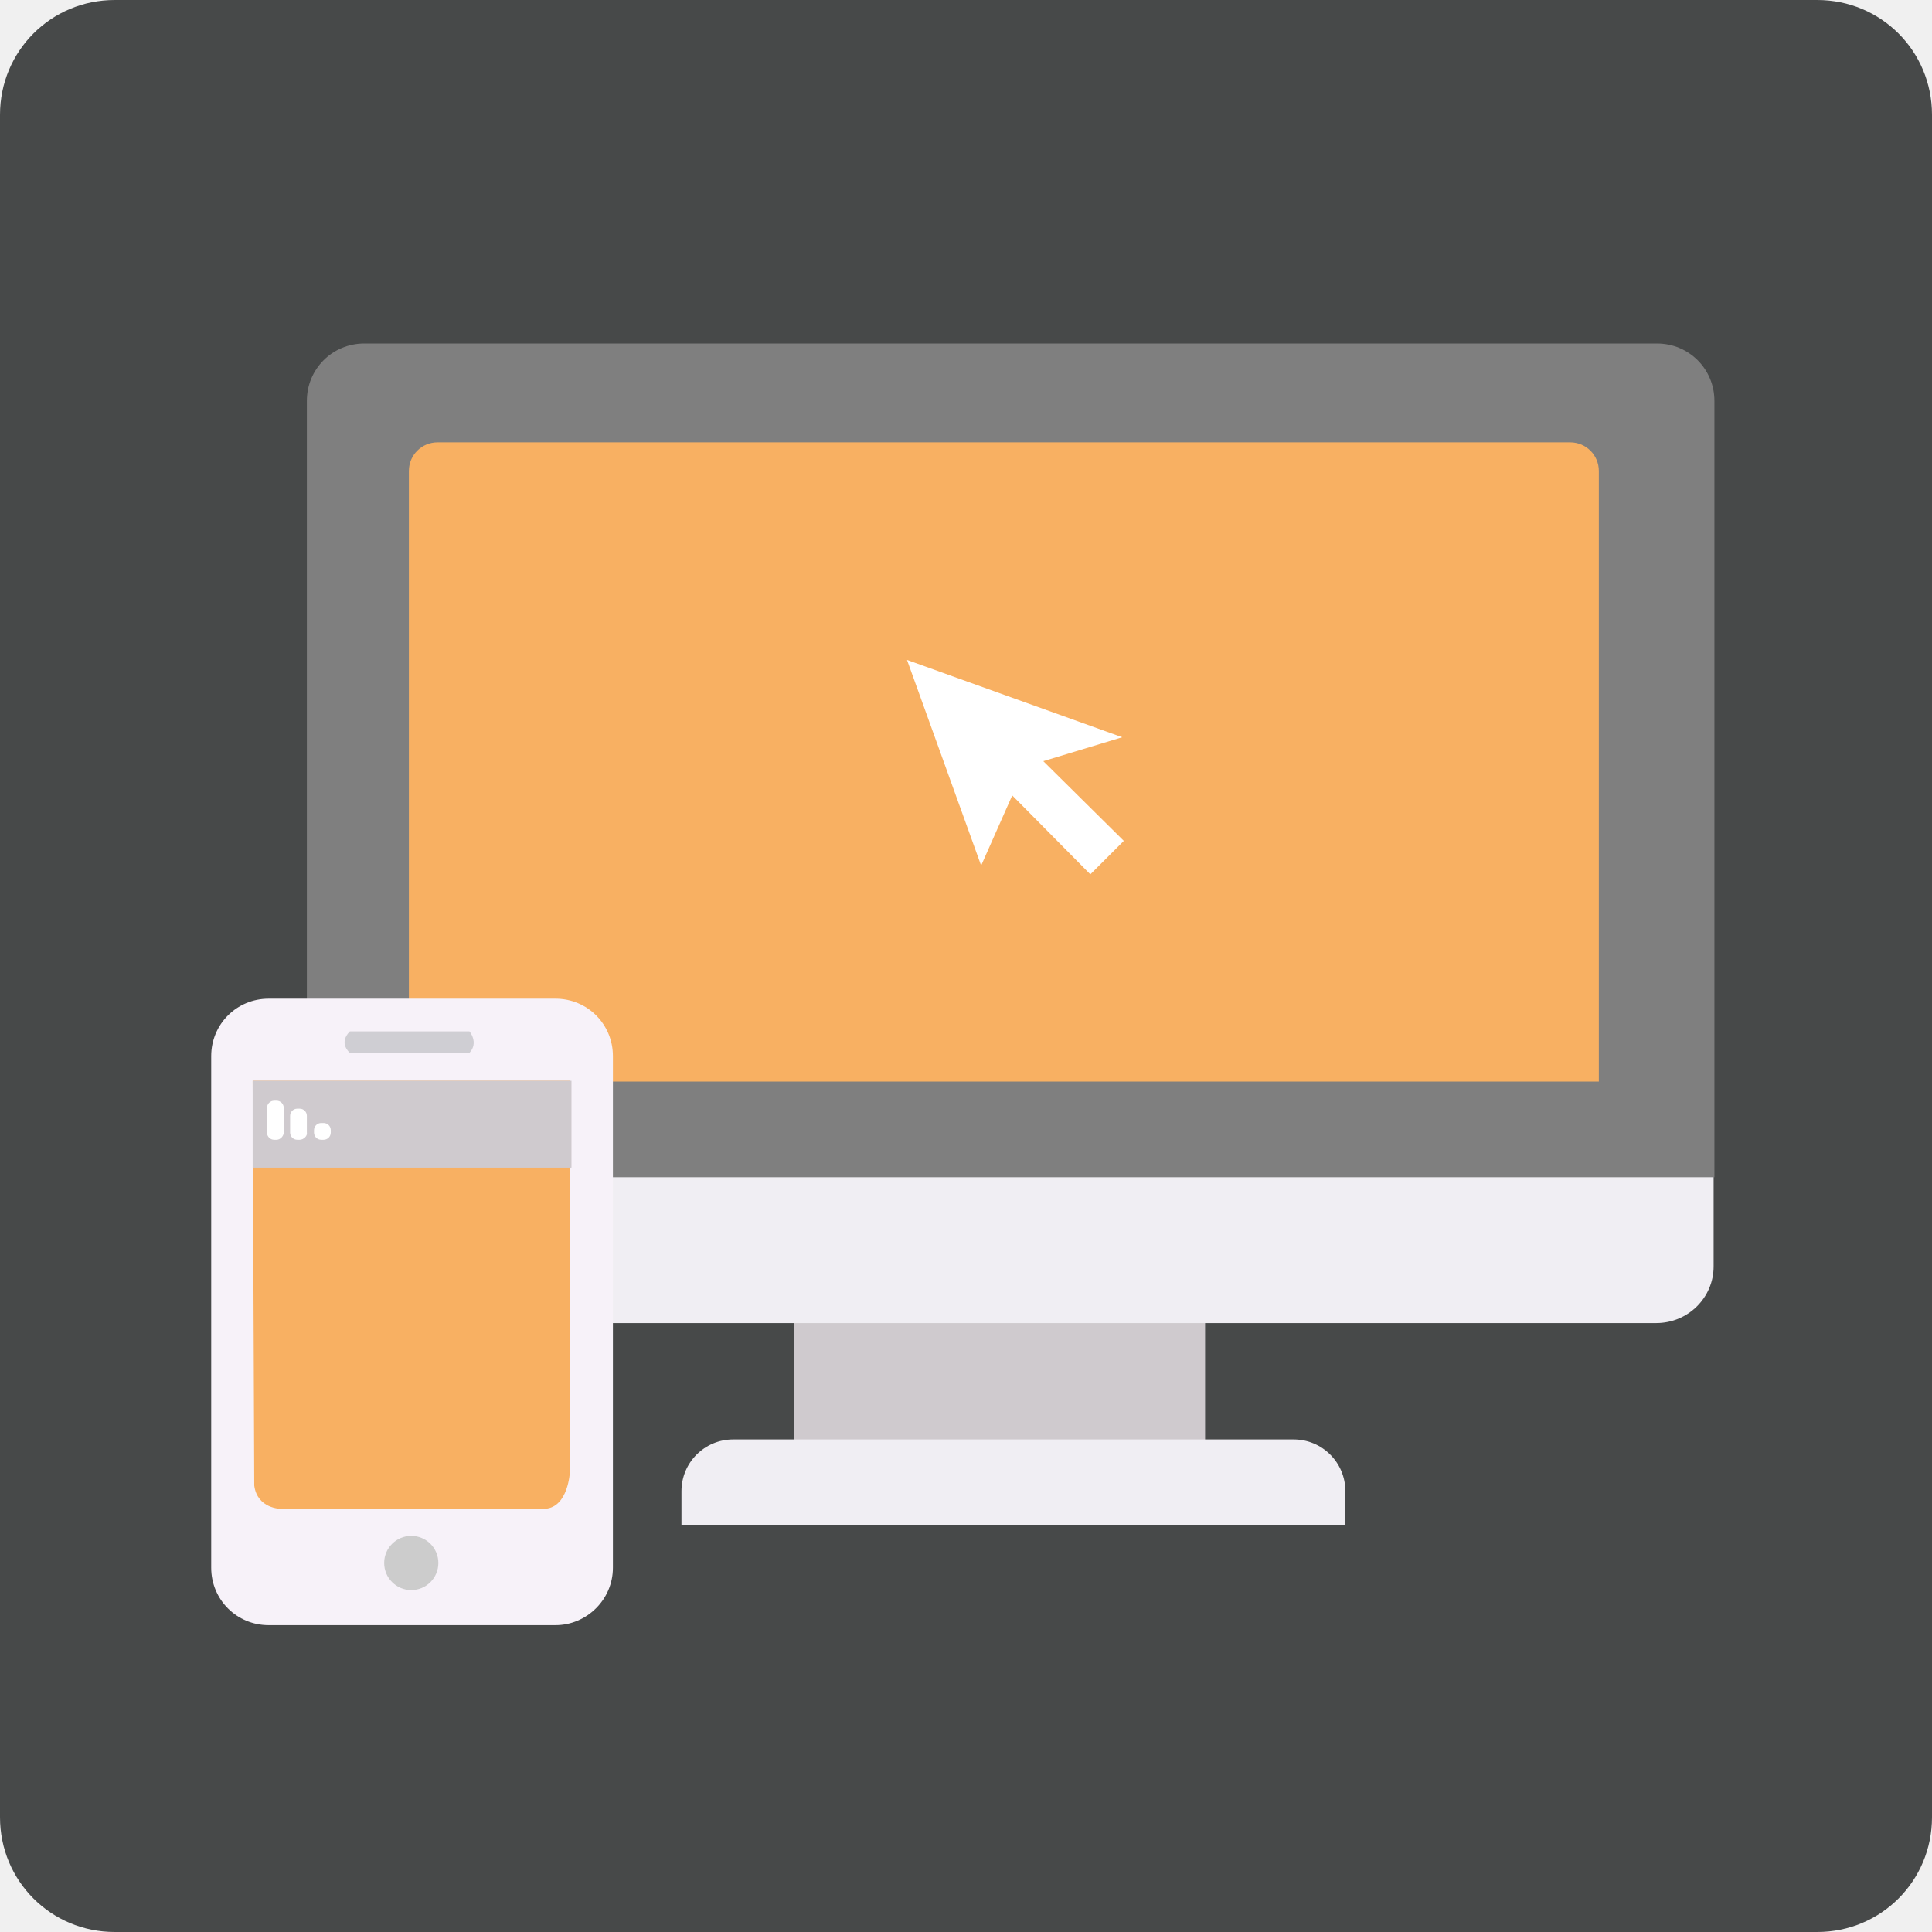
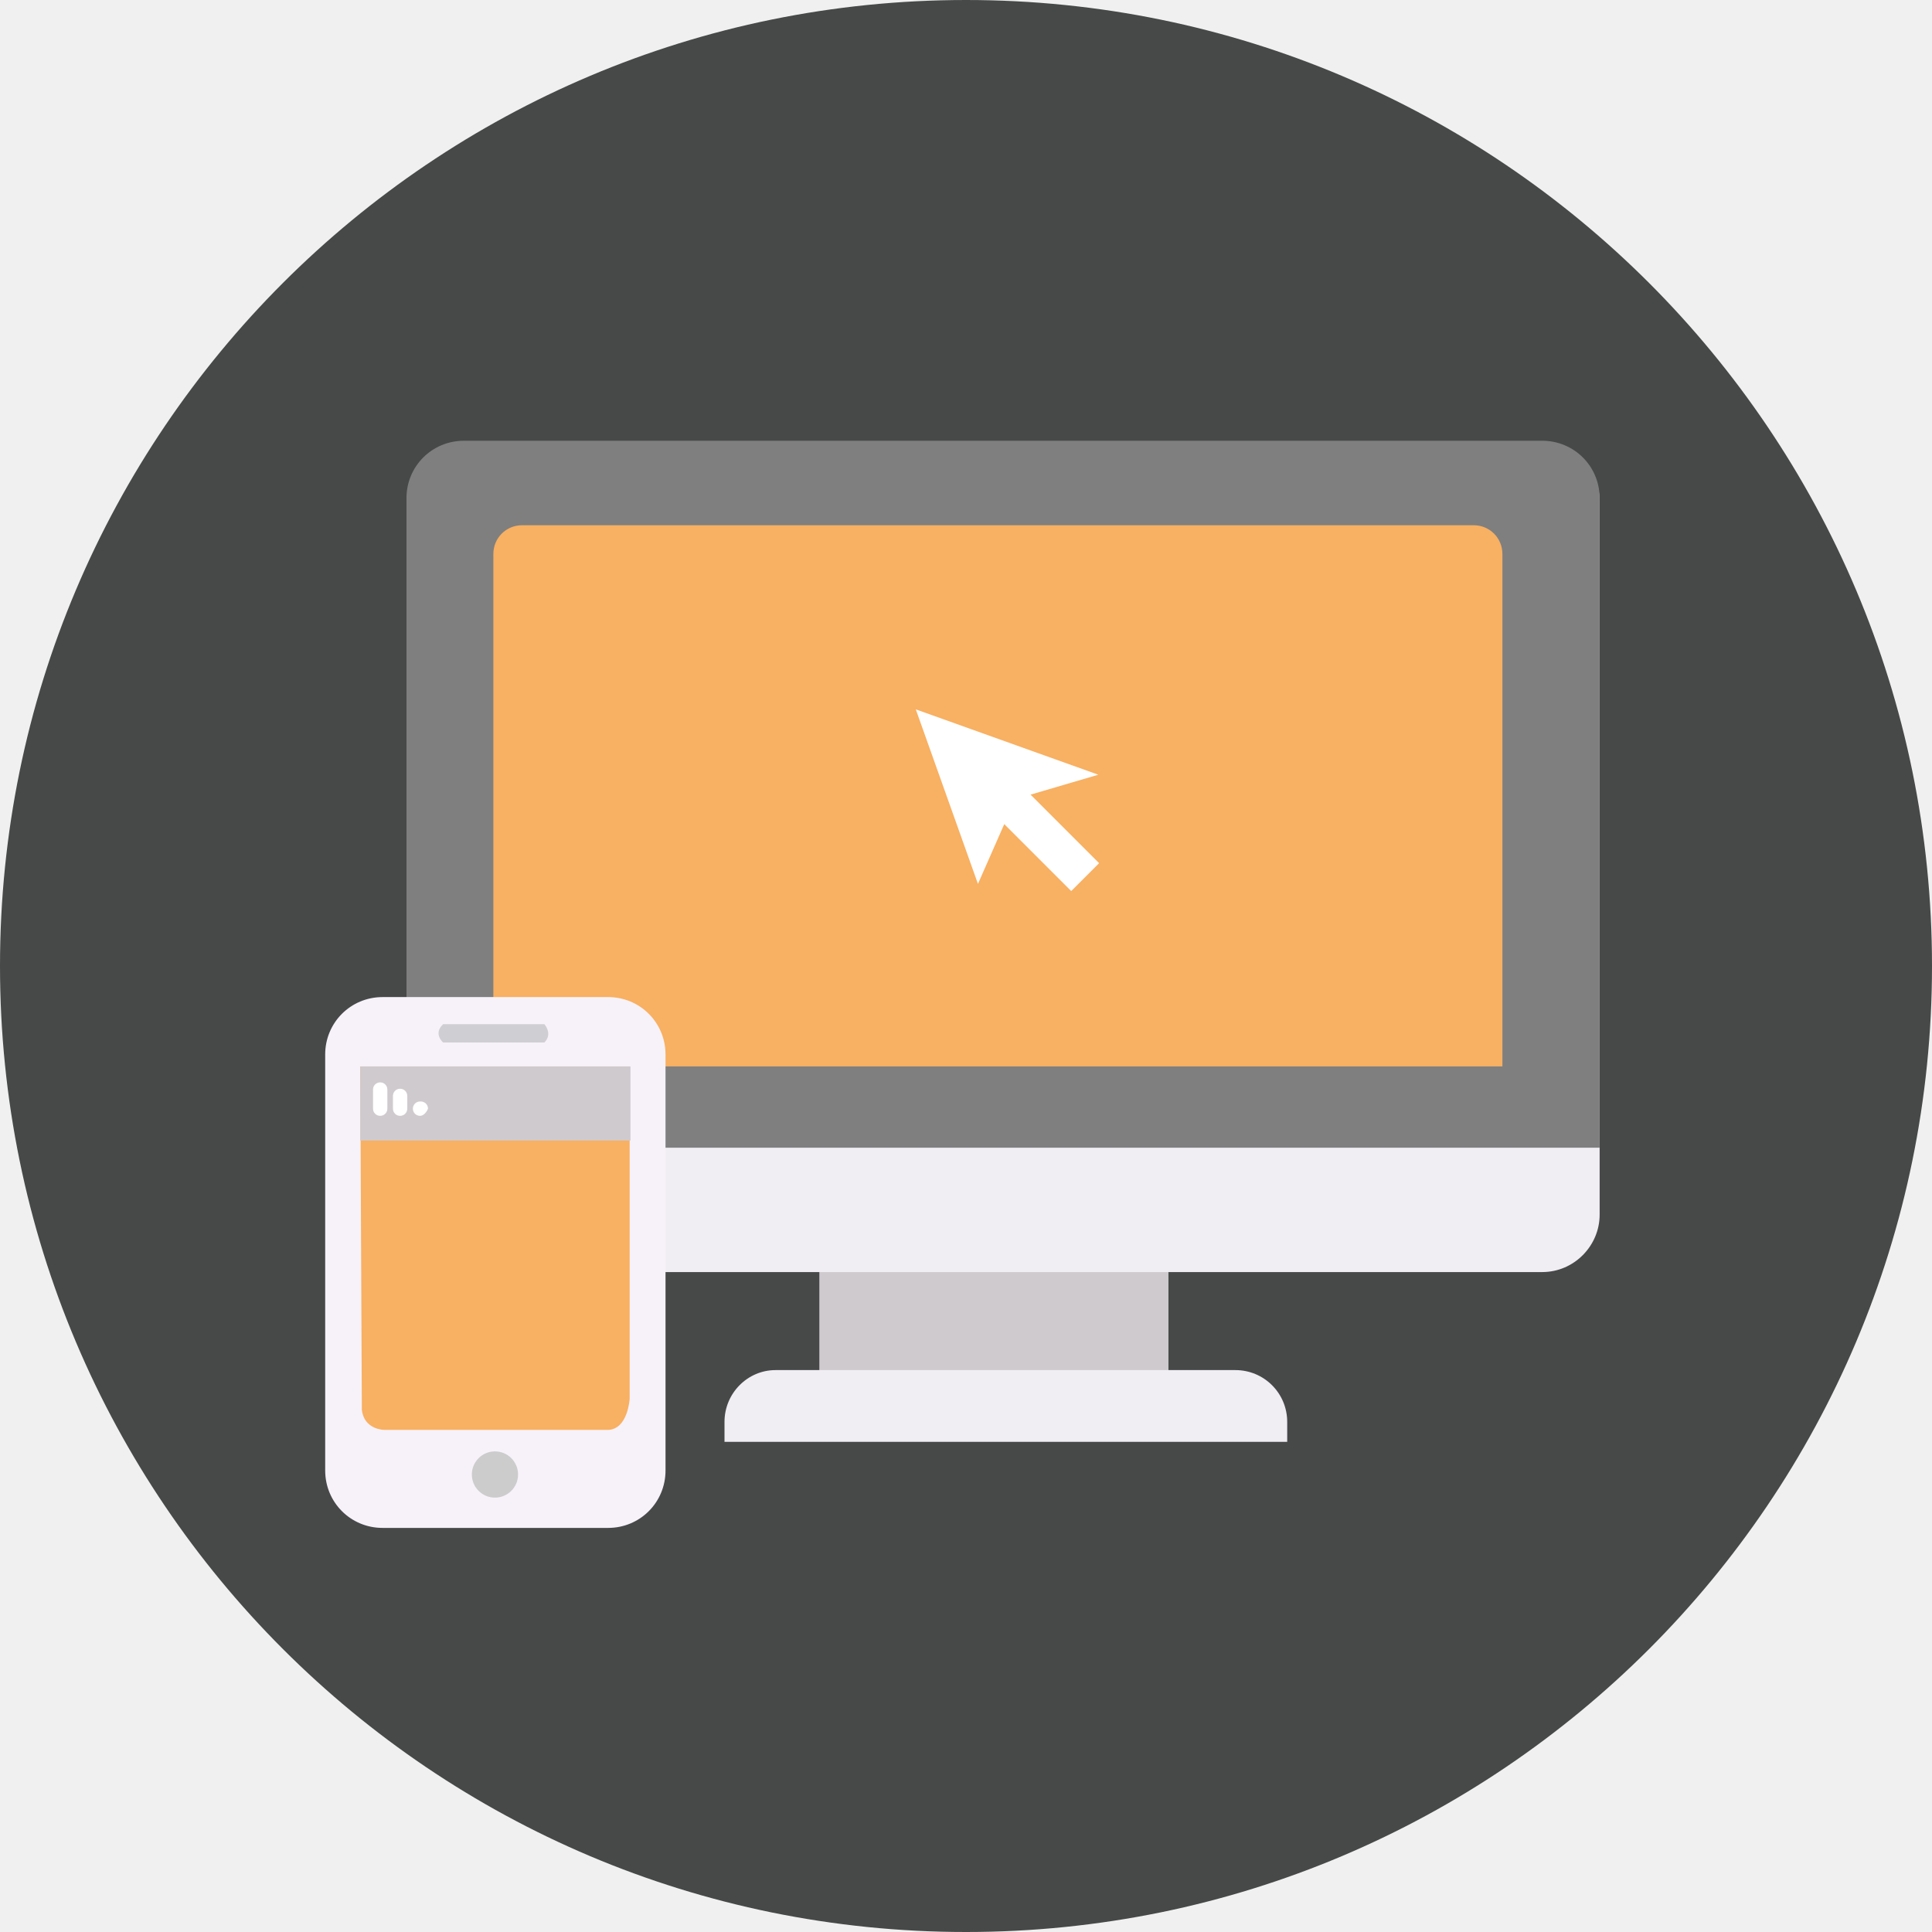
<svg xmlns="http://www.w3.org/2000/svg" version="1.1" id="Layer_1" x="0px" y="0px" viewBox="-22 23.6 242.4 242.4" style="enable-background:new -22 23.6 242.4 242.4;" xml:space="preserve">
  <style type="text/css">
	.st0{fill:#474949;}
	.st1{fill:#CFCACE;}
	.st2{fill:#F0EEF3;}
	.st3{fill:#7F7F7F;}
	.st4{fill:#F8B062;}
	.st5{fill:#FFFFFF;}
	.st6{fill:#F37F63;}
	.st7{fill:#95D5E4;}
	.st8{fill:#F7F2F9;}
	.st9{fill:#CFCED3;}
	.st10{fill:#CCCCCC;}
</style>
-   <path class="st0" d="M206,266H-7.6c-8,0-14.4-6.4-14.4-14.4V38c0-8,6.4-14.4,14.4-14.4H206c8,0,14.4,6.4,14.4,14.4v213.6  C220.4,259.6,214,266,206,266z" />
+   <circle class="st0" cx="99.2" cy="144.8" r="121.2" />
  <g>
-     <rect x="77.6" y="188.9" class="st1" width="51.6" height="16" />
-     <path class="st2" d="M185.8,189.6H24c-4,0-7.2-3.2-7.2-7.2V74.4c0-4,3.2-7.2,7.2-7.2h161.8c4,0,7.2,3.2,7.2,7.2v108.1   C193,186.4,189.8,189.6,185.8,189.6z" />
-     <path class="st3" d="M193.1,171.3H16.5V73.9c0-4,3.2-7.2,7.2-7.2h162.2c4,0,7.2,3.2,7.2,7.2V171.3z" />
-     <path class="st4" d="M178.6,159.3H29.3V82.7c0-2,1.6-3.6,3.6-3.6H175c2,0,3.6,1.6,3.6,3.6V159.3z" />
-     <polygon class="st5" points="91.8,106.4 101.1,132.2 105,123.4 114.8,133.3 119,129.1 108.9,119.1 118.8,116.1  " />
-     <path class="st2" d="M70,204.2h70.3c3.6,0,6.5,2.9,6.5,6.5v4.2H63.5v-4.2C63.5,207.1,66.4,204.2,70,204.2z" />
+     <rect x="80.8" y="182.5" class="st1" width="43.8" height="13.5" />
+     <path class="st2" d="M171.5,183.2h-135c-4,0-7.2-3.2-7.2-7.2V86.5c0-4,3.2-7.2,7.2-7.2h135c4,0,7.2,3.2,7.2,7.2V176   C178.7,179.9,175.5,183.2,171.5,183.2z" />
+     <path class="st3" d="M178.8,167.6H29V86.1c0-4,3.2-7.2,7.2-7.2h135.3c4,0,7.2,3.2,7.2,7.2V167.6z" />
+     <path class="st4" d="M166.4,157.4H39.9V93.1c0-2,1.6-3.6,3.6-3.6h119.4c2,0,3.6,1.6,3.6,3.6V157.4z" />
+     <polygon class="st5" points="92.9,112.6 100.7,134.5 104,127 112.4,135.4 115.9,131.9 107.3,123.3 115.8,120.8  " />
+     <path class="st2" d="M75.3,195.5H133c3.6,0,6.5,2.9,6.5,6.5v2.5H68.9V202C68.9,198.4,71.8,195.5,75.3,195.5z" />
  </g>
  <circle class="st6" cx="1909.6" cy="-120.8" r="47.2" />
  <circle class="st4" cx="2039.4" cy="-120.8" r="47.2" />
  <circle class="st7" cx="1910.9" cy="-0.1" r="47.2" />
  <g>
-     <path class="st8" d="M47.7,227.5h-36c-4,0-7.2-3.2-7.2-7.2v-64.2c0-4,3.2-7.2,7.2-7.2h36c4,0,7.2,3.2,7.2,7.2v64.2   C54.9,224.3,51.6,227.5,47.7,227.5z" />
-     <path class="st9" d="M21.9,153h15c0,0,1.2,1.4,0,2.7h-15C21.9,155.7,20.4,154.5,21.9,153z" />
-     <path class="st4" d="M9.7,159.2h39.8v49.1c0,0-0.2,4.4-3.1,4.6H13.2c0,0-2.9,0-3.3-2.9L9.7,159.2z" />
-     <circle class="st10" cx="29.6" cy="219.7" r="3.4" />
-     <rect x="9.7" y="159.2" class="st1" width="40" height="10.9" />
+     <path class="st8" d="M54.3,215.3H26c-4,0-7.2-3.2-7.2-7.2v-52.2c0-4,3.2-7.2,7.2-7.2h28.3c4,0,7.2,3.2,7.2,7.2v52.2   C61.5,212.1,58.3,215.3,54.3,215.3z" />
+     <path class="st9" d="M33.6,152.1h12.7c0,0,1.1,1.2,0,2.3H33.6C33.6,154.4,32.3,153.3,33.6,152.1z" />
+     <path class="st4" d="M23.2,157.4H57v41.7c0,0-0.2,3.7-2.6,3.9H26.2c0,0-2.5,0-2.8-2.5L23.2,157.4z" />
+     <circle class="st10" cx="40.1" cy="208.6" r="2.9" />
+     <rect x="23.2" y="157.4" class="st1" width="33.9" height="9.3" />
    <g>
-       <path class="st5" d="M12.7,166.6h-0.3c-0.5,0-0.9-0.4-0.9-0.9v-3.1c0-0.5,0.4-0.9,0.9-0.9h0.3c0.5,0,0.9,0.4,0.9,0.9v3.1    C13.6,166.1,13.2,166.6,12.7,166.6z" />
-       <path class="st5" d="M15.6,166.6h-0.3c-0.5,0-0.9-0.4-0.9-0.9v-2.1c0-0.5,0.4-0.9,0.9-0.9h0.3c0.5,0,0.9,0.4,0.9,0.9v2.1    C16.6,166.1,16.1,166.6,15.6,166.6z" />
-       <path class="st5" d="M18.6,166.6h-0.3c-0.5,0-0.9-0.4-0.9-0.9v-0.3c0-0.5,0.4-0.9,0.9-0.9h0.3c0.5,0,0.9,0.4,0.9,0.9v0.3    C19.5,166.2,19.1,166.6,18.6,166.6z" />
+       <path class="st5" d="M25.7,163.6L25.7,163.6c-0.5,0-0.9-0.4-0.9-0.9v-2.4c0-0.5,0.4-0.9,0.9-0.9h0c0.5,0,0.9,0.4,0.9,0.9v2.4    C26.6,163.2,26.2,163.6,25.7,163.6z" />
+       <path class="st5" d="M28.2,163.6L28.2,163.6c-0.5,0-0.9-0.4-0.9-0.9v-1.6c0-0.5,0.4-0.9,0.9-0.9h0c0.5,0,0.9,0.4,0.9,0.9v1.6    C29.1,163.2,28.7,163.6,28.2,163.6z" />
+       <path class="st5" d="M30.7,163.6L30.7,163.6c-0.5,0-0.9-0.4-0.9-0.9l0,0c0-0.5,0.4-0.9,0.9-0.9h0.1c0.5,0,0.9,0.4,0.9,0.9l0,0    C31.5,163.2,31.1,163.6,30.7,163.6z" />
    </g>
  </g>
</svg>
